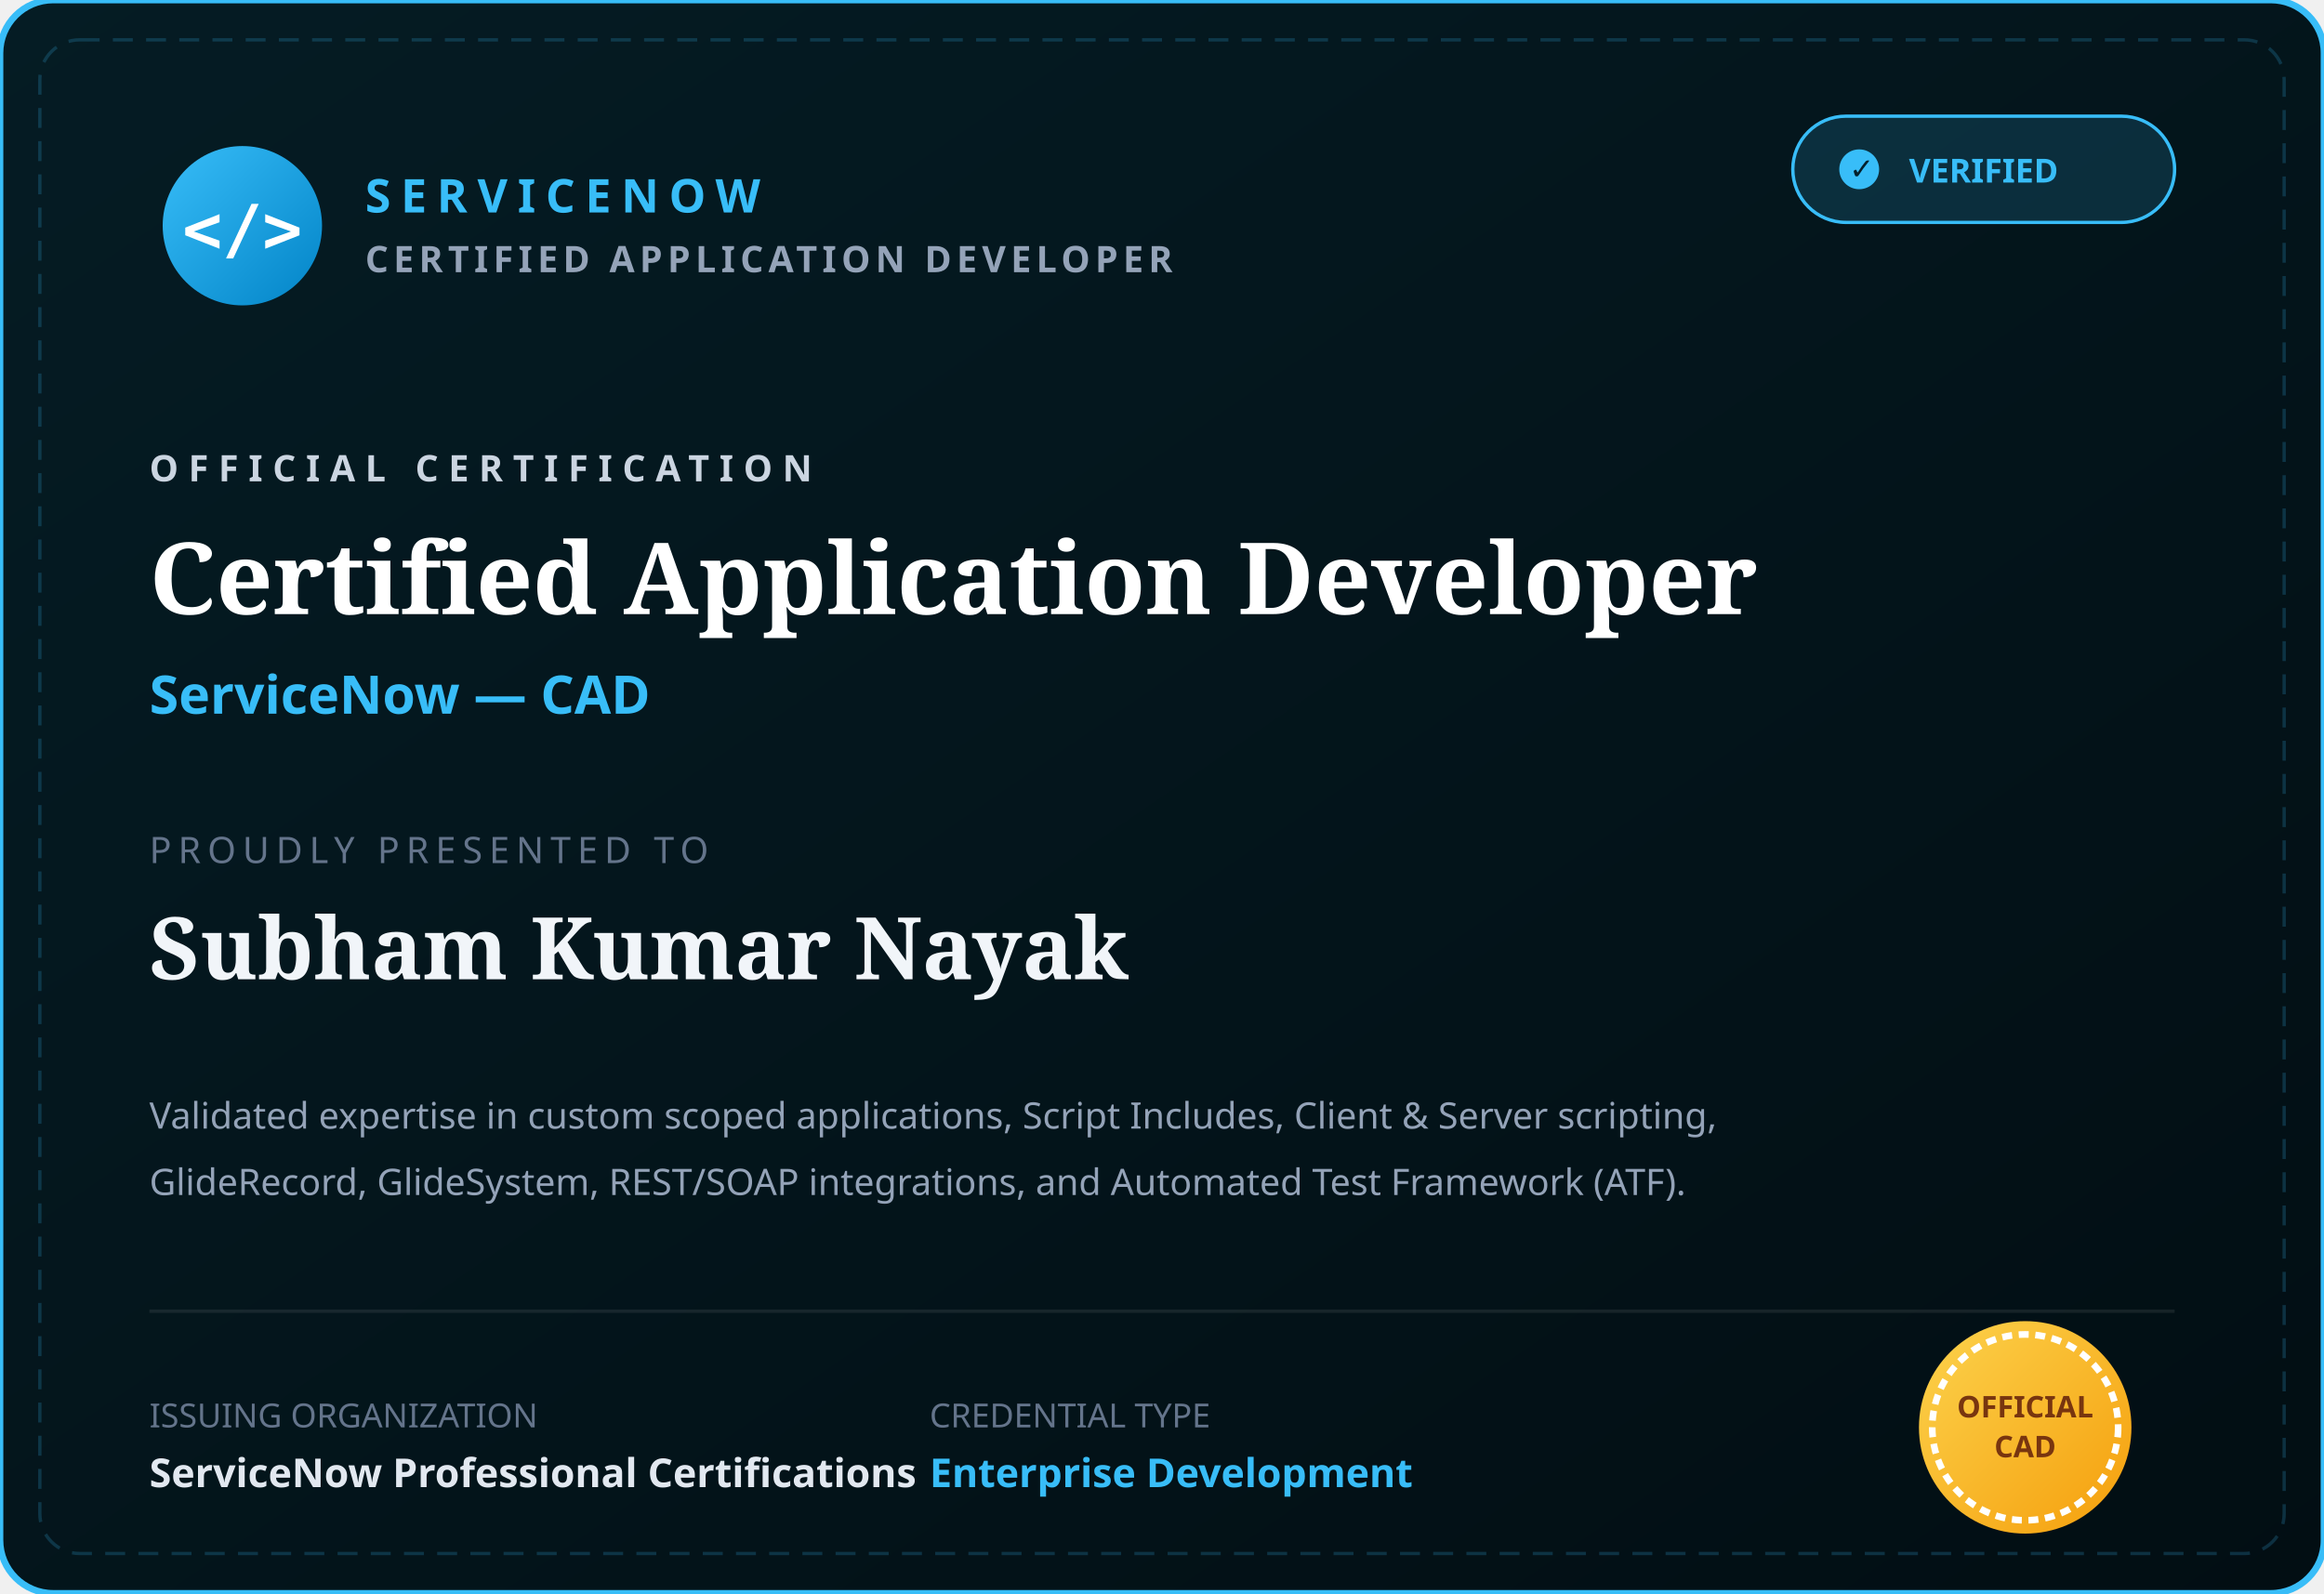
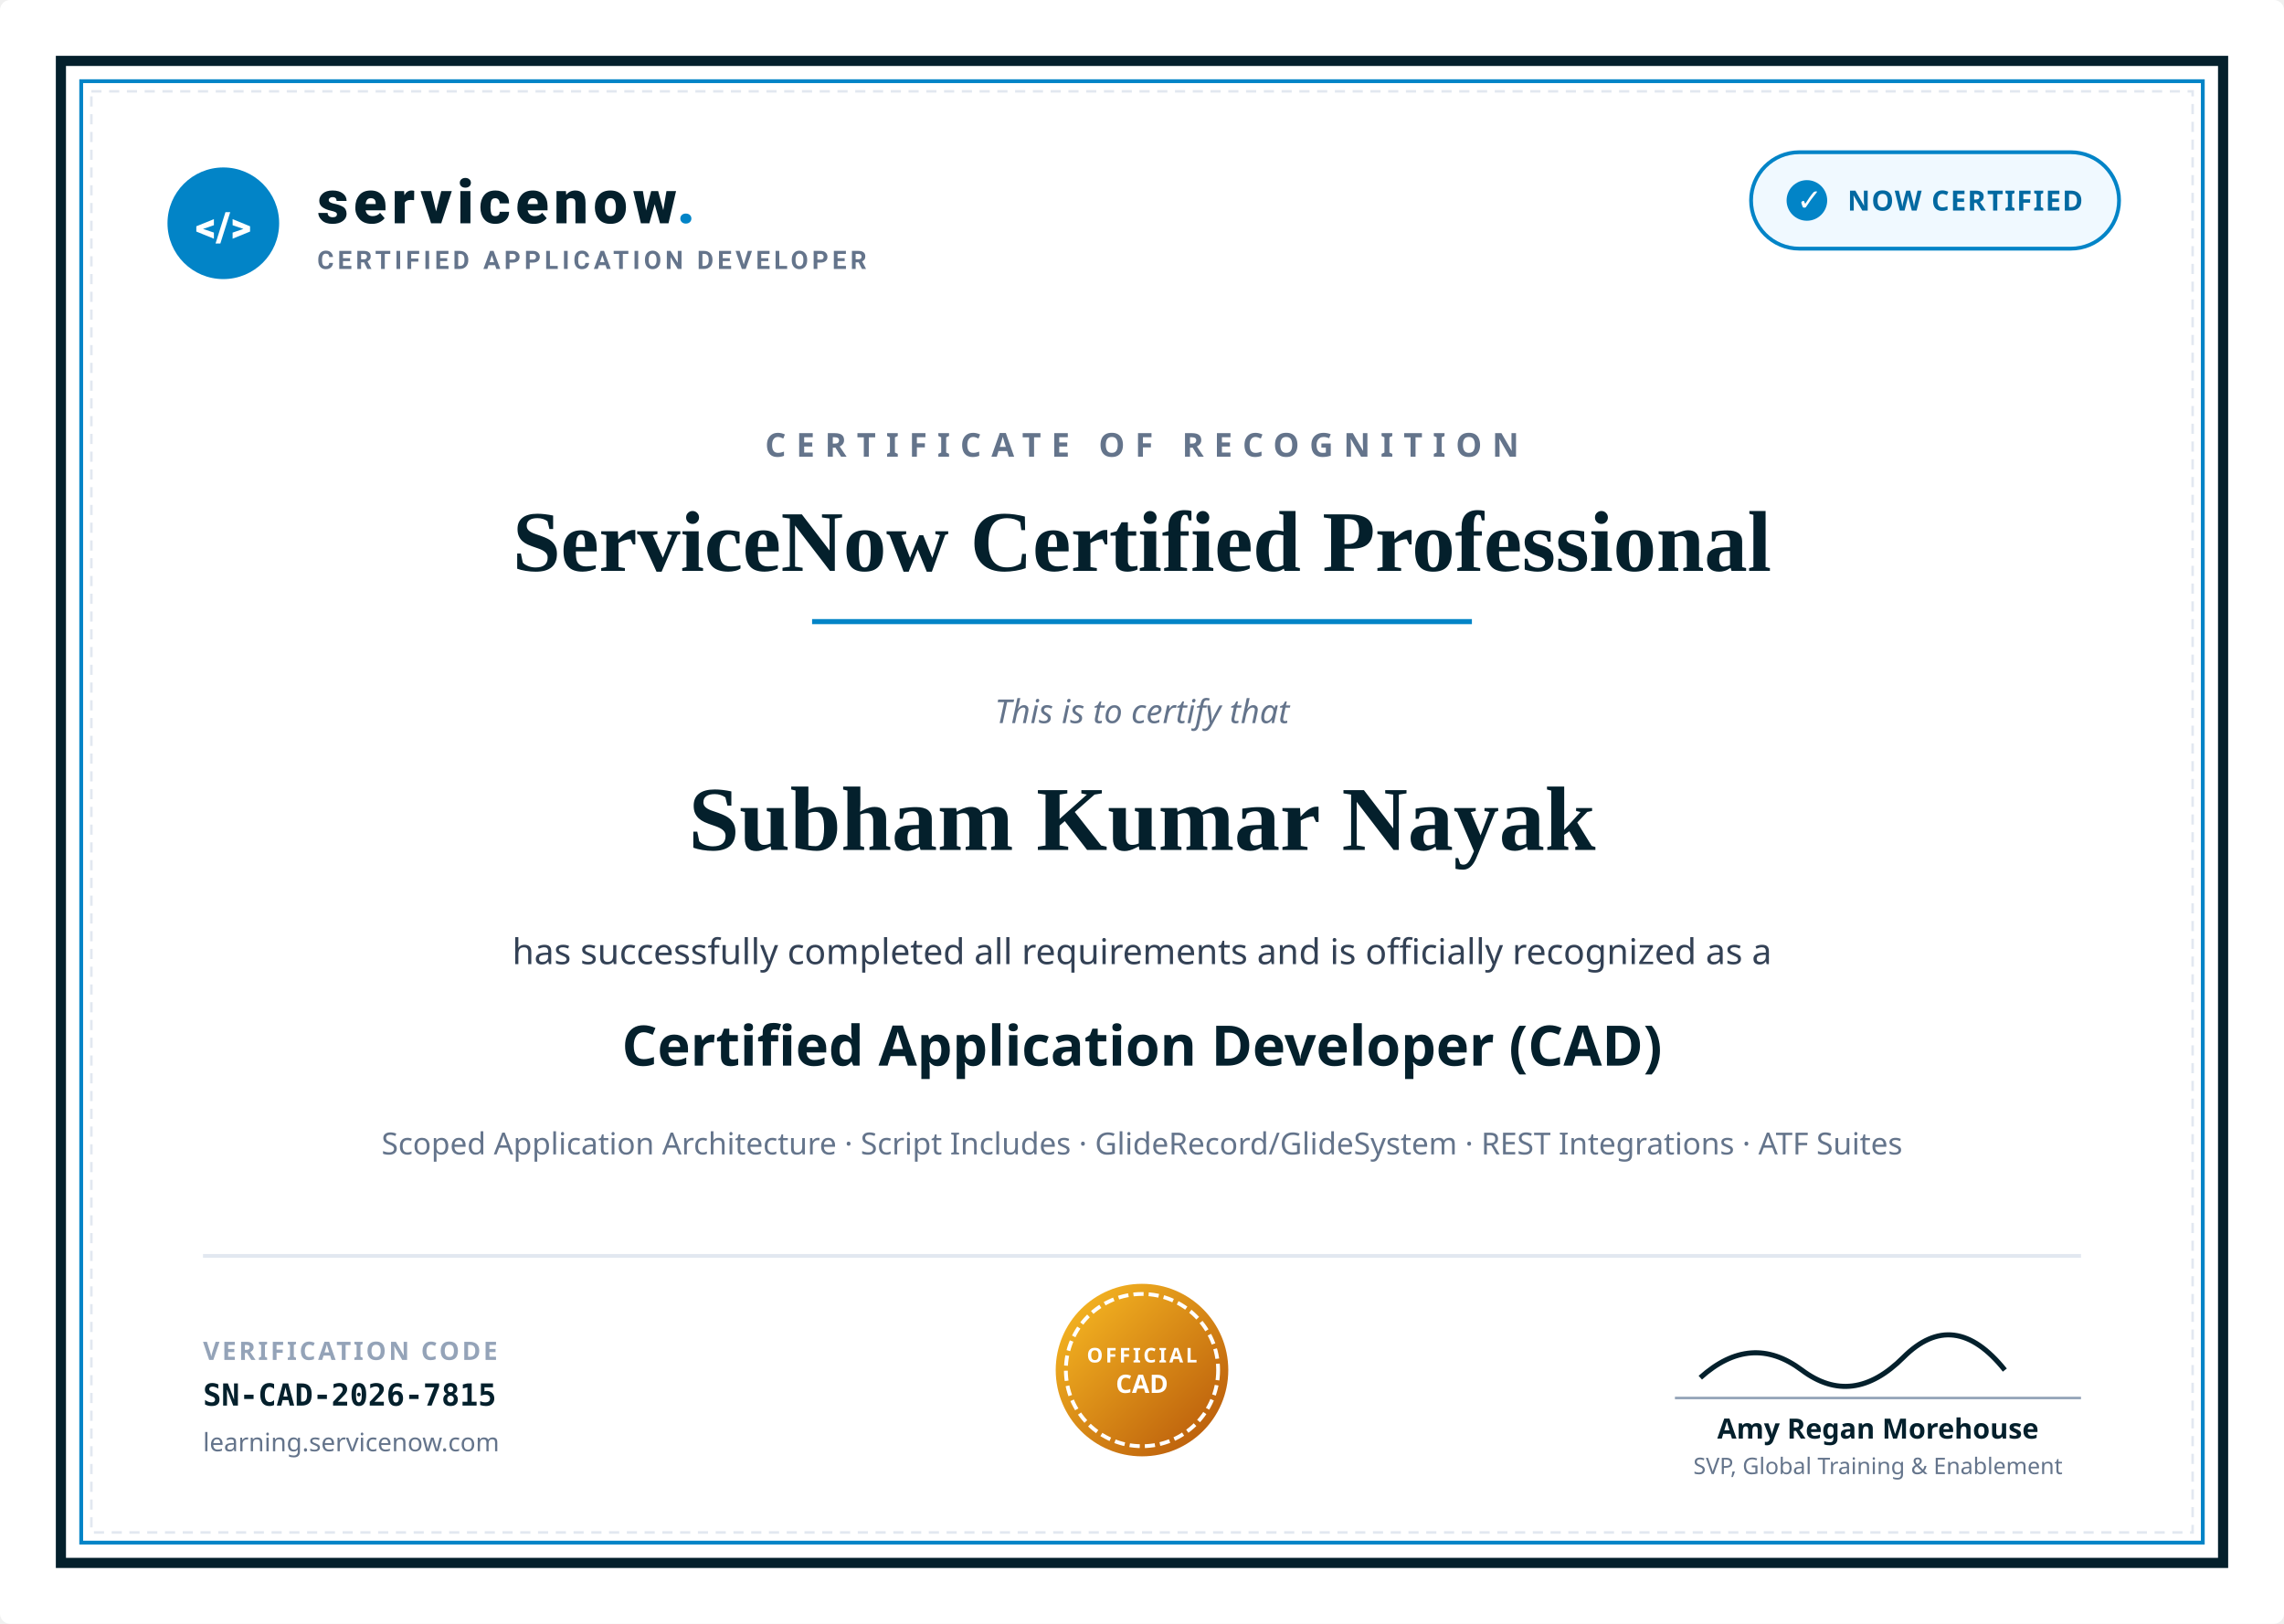
- <svg xmlns="http://www.w3.org/2000/svg" viewBox="0 0 700 480" width="100%" height="100%">
+ <svg xmlns="http://www.w3.org/2000/svg" viewBox="0 0 900 640" width="100%" height="100%">
  <defs>
-     <linearGradient id="cadBg" x1="0%" y1="0%" x2="100%" y2="100%">
-       <stop offset="0%" stop-color="#051c24" />
-       <stop offset="100%" stop-color="#020e13" />
+     <linearGradient id="snCyan" x1="0%" y1="0%" x2="100%" y2="100%">
+       <stop offset="0%" stop-color="#0284c7" />
+       <stop offset="100%" stop-color="#0369a1" />
    </linearGradient>
-     <linearGradient id="cyanGrad" x1="0%" y1="0%" x2="100%" y2="100%">
-       <stop offset="0%" stop-color="#38bdf8" />
-       <stop offset="100%" stop-color="#0284c7" />
-     </linearGradient>
-     <linearGradient id="gold2" x1="0%" y1="0%" x2="100%" y2="100%">
-       <stop offset="0%" stop-color="#fcd34d" />
-       <stop offset="100%" stop-color="#f59e0b" />
+     <linearGradient id="goldSeal2" x1="0%" y1="0%" x2="100%" y2="100%">
+       <stop offset="0%" stop-color="#fbbf24" />
+       <stop offset="100%" stop-color="#b45309" />
    </linearGradient>
  </defs>
-   <rect width="700" height="480" rx="16" fill="url(#cadBg)" stroke="#38bdf8" stroke-width="2" />
-   <rect x="12" y="12" width="676" height="456" rx="12" fill="none" stroke="rgba(56,189,248,0.2)" stroke-width="1" stroke-dasharray="6 4" />
-   <g transform="translate(45, 40)">
-     <circle cx="28" cy="28" r="24" fill="url(#cyanGrad)" />
-     <text x="28" y="36" text-anchor="middle" font-family="monospace" font-size="20" font-weight="900" fill="#fff">&lt;/&gt;</text>
-     <text x="65" y="24" font-family="sans-serif" font-size="14" font-weight="800" letter-spacing="3" fill="#38bdf8">SERVICENOW</text>
-     <text x="65" y="42" font-family="sans-serif" font-size="11" font-weight="600" letter-spacing="1.5" fill="#94a3b8">CERTIFIED APPLICATION DEVELOPER</text>
+   <rect width="900" height="640" rx="4" fill="#ffffff" />
+   <rect x="24" y="24" width="852" height="592" fill="none" stroke="#04202c" stroke-width="4" />
+   <rect x="32" y="32" width="836" height="576" fill="none" stroke="#0284c7" stroke-width="1.5" />
+   <rect x="36" y="36" width="828" height="568" fill="none" stroke="#e2e8f0" stroke-width="1" stroke-dasharray="4 3" />
+   <g transform="translate(60, 60)">
+     <circle cx="28" cy="28" r="22" fill="#0284c7" />
+     <text x="28" y="35" text-anchor="middle" font-family="'Segoe UI', Roboto, sans-serif" font-size="16" font-weight="900" fill="#ffffff">&lt;/&gt;</text>
+     <text x="65" y="28" font-family="'Segoe UI', Roboto, sans-serif" font-size="24" font-weight="800" letter-spacing="2" fill="#04202c">servicenow<tspan fill="#0284c7">.</tspan>
+     </text>
+     <text x="65" y="46" font-family="'Segoe UI', Roboto, sans-serif" font-size="10" font-weight="600" letter-spacing="1.5" fill="#64748b">CERTIFIED APPLICATION DEVELOPER</text>
  </g>
-   <g transform="translate(540, 35)">
-     <rect width="115" height="32" rx="16" fill="rgba(56,189,248,0.15)" stroke="#38bdf8" />
-     <circle cx="20" cy="16" r="6" fill="#38bdf8" />
-     <text x="17" y="19" font-family="sans-serif" font-size="9" fill="#04202c" font-weight="900">✓</text>
-     <text x="35" y="20" font-family="sans-serif" font-size="10" font-weight="700" fill="#38bdf8">VERIFIED</text>
+   <g transform="translate(690, 60)">
+     <rect width="145" height="38" rx="19" fill="#f0f9ff" stroke="#0284c7" stroke-width="1.5" />
+     <circle cx="22" cy="19" r="8" fill="#0284c7" />
+     <text x="18" y="23" font-family="sans-serif" font-size="12" fill="#fff" font-weight="900">✓</text>
+     <text x="38" y="23" font-family="'Segoe UI', sans-serif" font-size="11" font-weight="700" fill="#0369a1" letter-spacing="0.5">NOW CERTIFIED</text>
  </g>
-   <text x="45" y="145" font-family="sans-serif" font-size="11" letter-spacing="3" font-weight="700" fill="#cbd5e1">OFFICIAL CERTIFICATION</text>
-   <text x="45" y="185" font-family="serif" font-size="30" font-weight="700" fill="#ffffff">Certified Application Developer</text>
-   <text x="45" y="215" font-family="sans-serif" font-size="16" font-weight="700" fill="#38bdf8">ServiceNow — CAD</text>
-   <text x="45" y="260" font-family="sans-serif" font-size="11" letter-spacing="2" fill="#64748b">PROUDLY PRESENTED TO</text>
-   <text x="45" y="295" font-family="serif" font-size="26" font-weight="700" fill="#f1f5f9">Subham Kumar Nayak</text>
-   <text x="45" y="340" font-family="sans-serif" font-size="11" fill="#94a3b8">
-     Validated expertise in custom scoped applications, Script Includes, Client &amp; Server scripting,
+   <text x="450" y="180" text-anchor="middle" font-family="'Segoe UI', sans-serif" font-size="13" font-weight="700" letter-spacing="4" fill="#64748b">CERTIFICATE OF RECOGNITION</text>
+   <text x="450" y="225" text-anchor="middle" font-family="Georgia, 'Times New Roman', serif" font-size="34" font-weight="700" fill="#04202c">ServiceNow Certified Professional</text>
+   <line x1="320" y1="245" x2="580" y2="245" stroke="#0284c7" stroke-width="2" />
+   <text x="450" y="285" text-anchor="middle" font-family="'Segoe UI', sans-serif" font-size="13" font-style="italic" fill="#64748b">This is to certify that</text>
+   <text x="450" y="335" text-anchor="middle" font-family="Georgia, 'Times New Roman', serif" font-size="36" font-weight="700" fill="#04202c">Subham Kumar Nayak</text>
+   <text x="450" y="380" text-anchor="middle" font-family="'Segoe UI', sans-serif" font-size="14" fill="#334155">
+     has successfully completed all requirements and is officially recognized as a
  </text>
-   <text x="45" y="360" font-family="sans-serif" font-size="11" fill="#94a3b8">
-     GlideRecord, GlideSystem, REST/SOAP integrations, and Automated Test Framework (ATF).
+   <text x="450" y="420" text-anchor="middle" font-family="'Segoe UI', sans-serif" font-size="22" font-weight="700" fill="#04202c">
+     Certified Application Developer (CAD)
  </text>
-   <line x1="45" y1="395" x2="655" y2="395" stroke="rgba(255,255,255,0.08)" />
-   <text x="45" y="430" font-family="sans-serif" font-size="10" fill="#64748b">ISSUING ORGANIZATION</text>
-   <text x="45" y="448" font-family="sans-serif" font-size="12" font-weight="600" fill="#e2e8f0">ServiceNow Professional Certifications</text>
-   <text x="280" y="430" font-family="sans-serif" font-size="10" fill="#64748b">CREDENTIAL TYPE</text>
-   <text x="280" y="448" font-family="sans-serif" font-size="12" font-weight="600" fill="#38bdf8">Enterprise Development</text>
-   <g transform="translate(565, 385)">
-     <circle cx="45" cy="45" r="32" fill="url(#gold2)" />
-     <circle cx="45" cy="45" r="28" fill="none" stroke="#fff" stroke-width="2" stroke-dasharray="3 2" />
-     <text x="45" y="42" text-anchor="middle" font-family="sans-serif" font-size="9" font-weight="900" fill="#78350f">OFFICIAL</text>
-     <text x="45" y="54" text-anchor="middle" font-family="sans-serif" font-size="9" font-weight="900" fill="#78350f">CAD</text>
+   <text x="450" y="455" text-anchor="middle" font-family="'Segoe UI', sans-serif" font-size="12" fill="#64748b">
+     Scoped Application Architecture · Script Includes · GlideRecord/GlideSystem · REST Integrations · ATF Suites
+   </text>
+   <line x1="80" y1="495" x2="820" y2="495" stroke="#e2e8f0" stroke-width="1.5" />
+   <g transform="translate(80, 520)">
+     <text x="0" y="16" font-family="'Segoe UI', sans-serif" font-size="10" font-weight="700" fill="#94a3b8" letter-spacing="1">VERIFICATION CODE</text>
+     <text x="0" y="34" font-family="monospace" font-size="12" font-weight="700" fill="#04202c">SN-CAD-2026-7815</text>
+     <text x="0" y="52" font-family="'Segoe UI', sans-serif" font-size="10" fill="#64748b">learning.servicenow.com</text>
+   </g>
+   <g transform="translate(415, 505)">
+     <circle cx="35" cy="35" r="34" fill="url(#goldSeal2)" />
+     <circle cx="35" cy="35" r="30" fill="none" stroke="#fff" stroke-width="1.5" stroke-dasharray="4 2" />
+     <text x="35" y="32" text-anchor="middle" font-family="'Segoe UI', sans-serif" font-size="8" font-weight="900" fill="#fff" letter-spacing="1">OFFICIAL</text>
+     <text x="35" y="44" text-anchor="middle" font-family="'Segoe UI', sans-serif" font-size="10" font-weight="900" fill="#fff">CAD</text>
+   </g>
+   <g transform="translate(660, 515)">
+     <path d="M 10 28 Q 30 10, 50 25 T 90 20 T 130 25" fill="none" stroke="#04202c" stroke-width="2" />
+     <line x1="0" y1="36" x2="160" y2="36" stroke="#94a3b8" stroke-width="1" />
+     <text x="80" y="52" text-anchor="middle" font-family="'Segoe UI', sans-serif" font-size="11" font-weight="700" fill="#04202c">Amy Regan Morehouse</text>
+     <text x="80" y="66" text-anchor="middle" font-family="'Segoe UI', sans-serif" font-size="9" fill="#64748b">SVP, Global Training &amp; Enablement</text>
  </g>
</svg>
